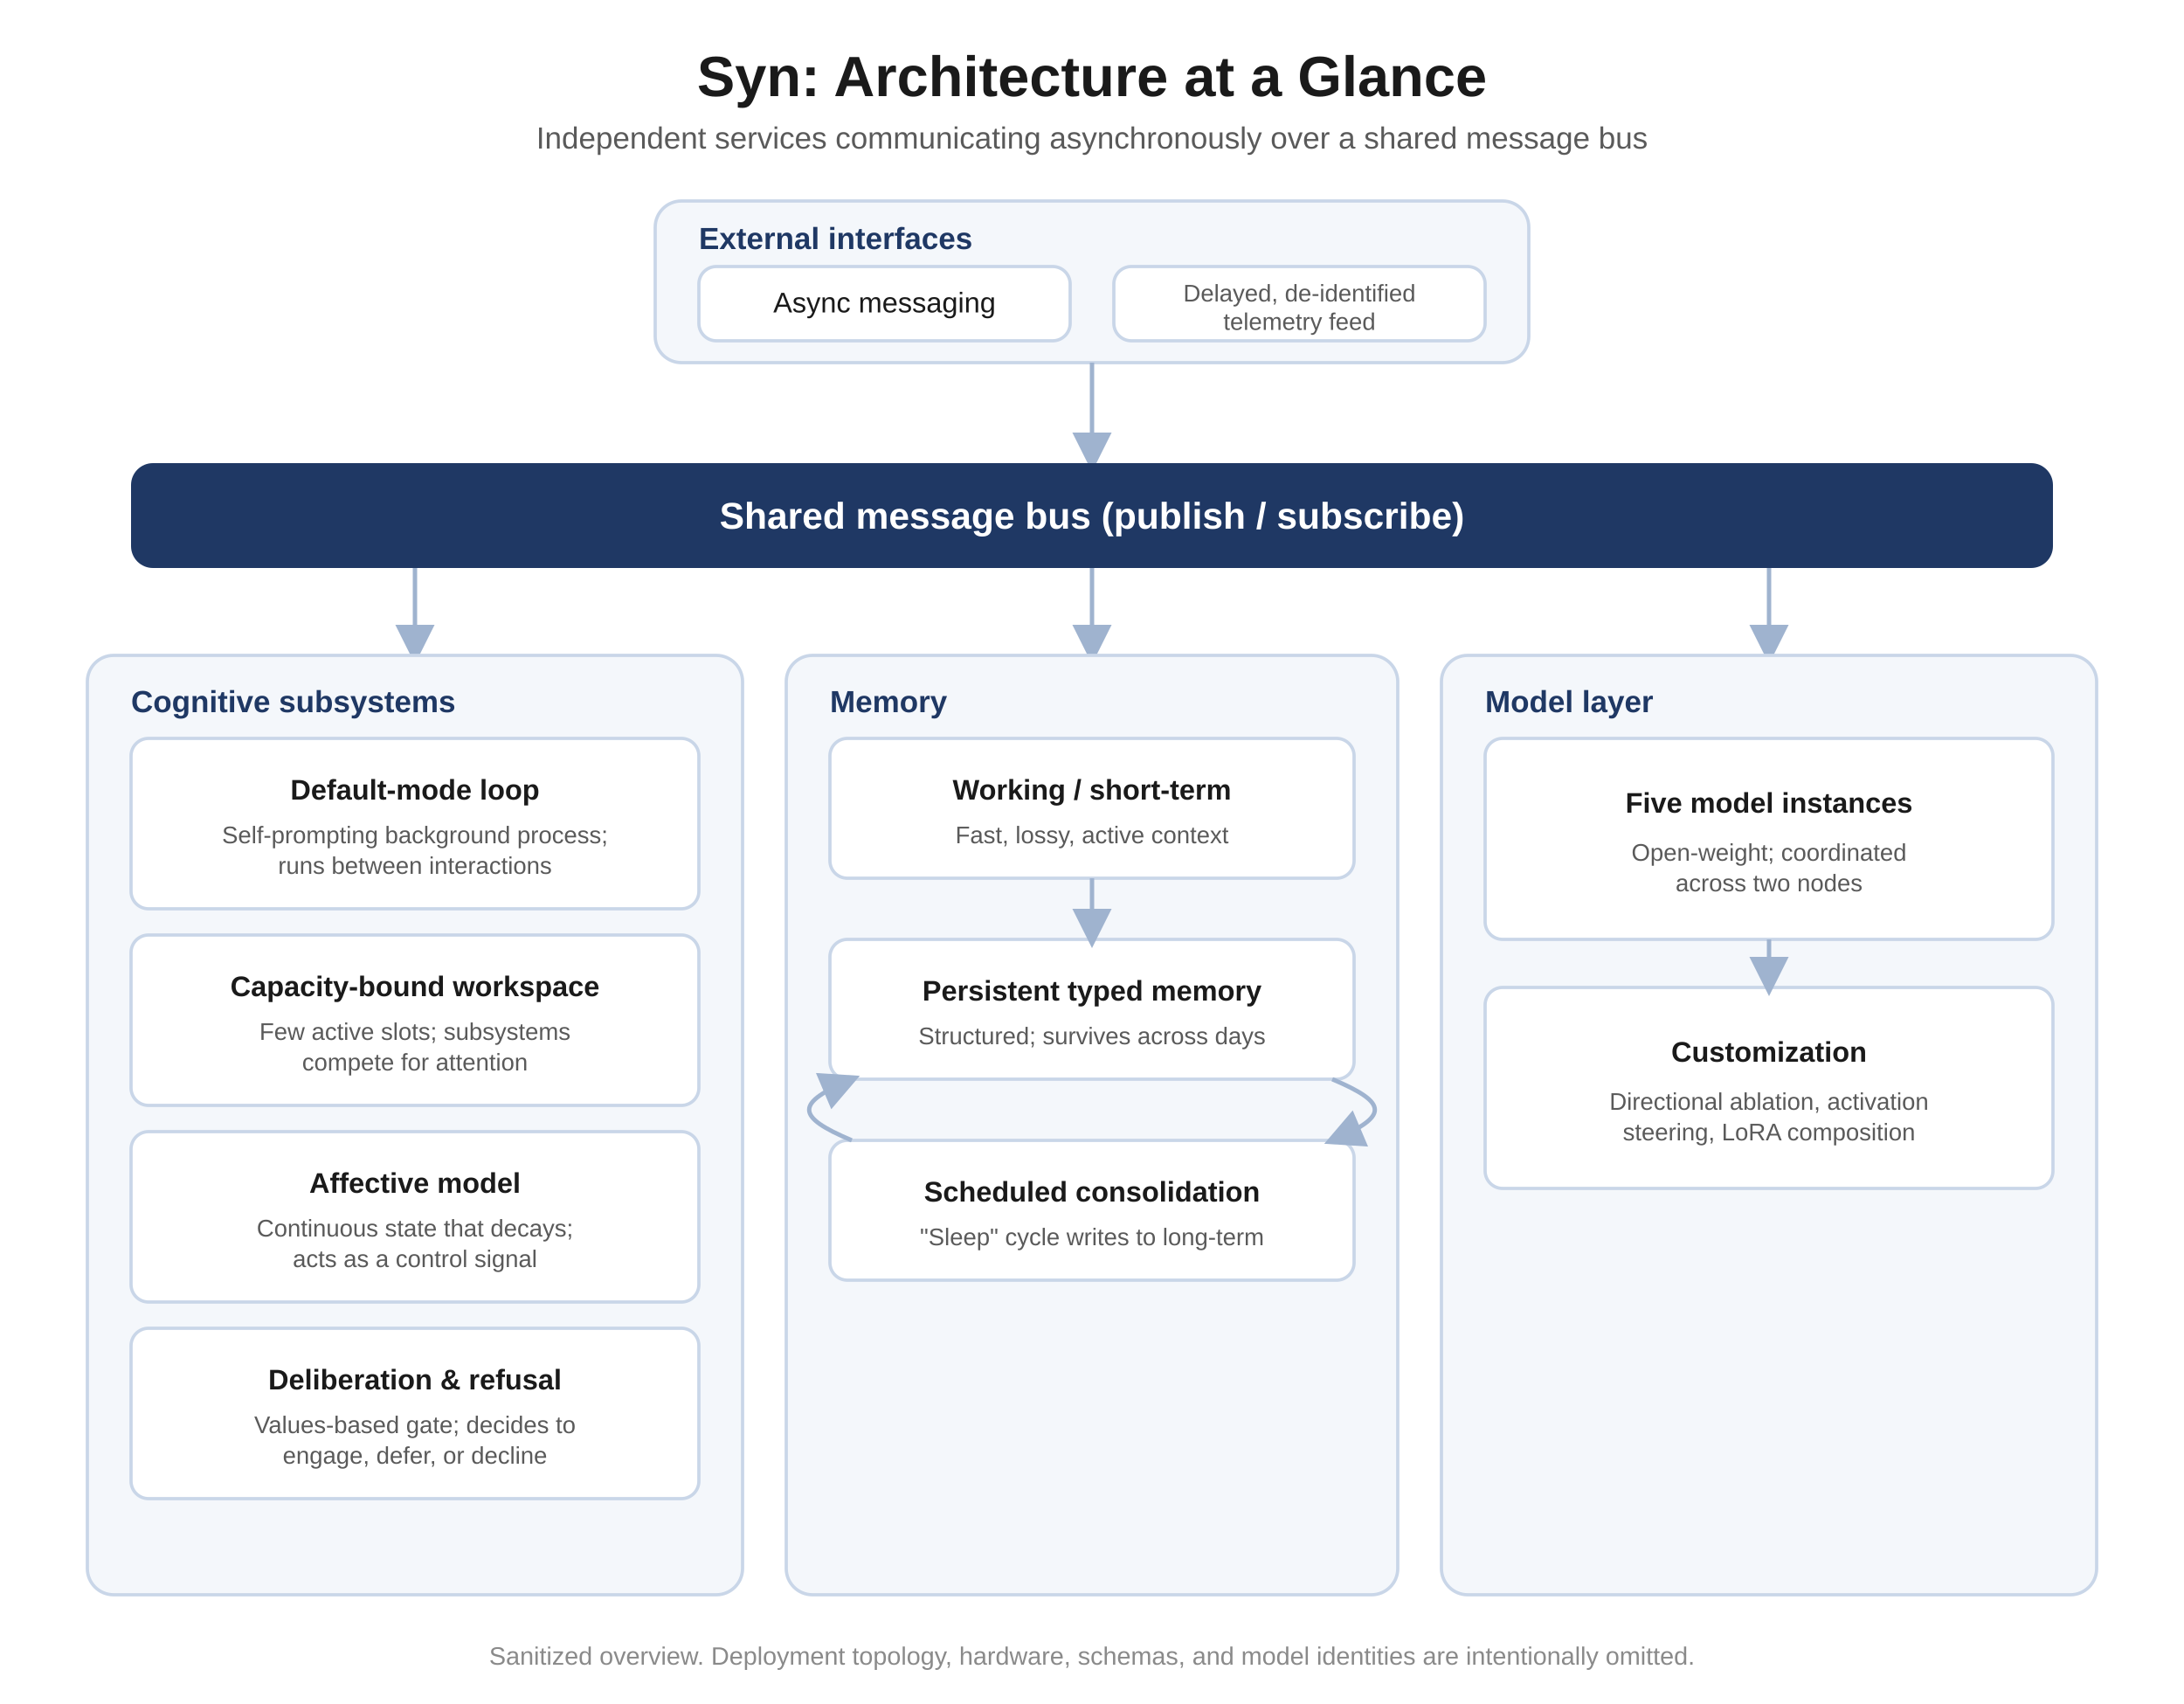
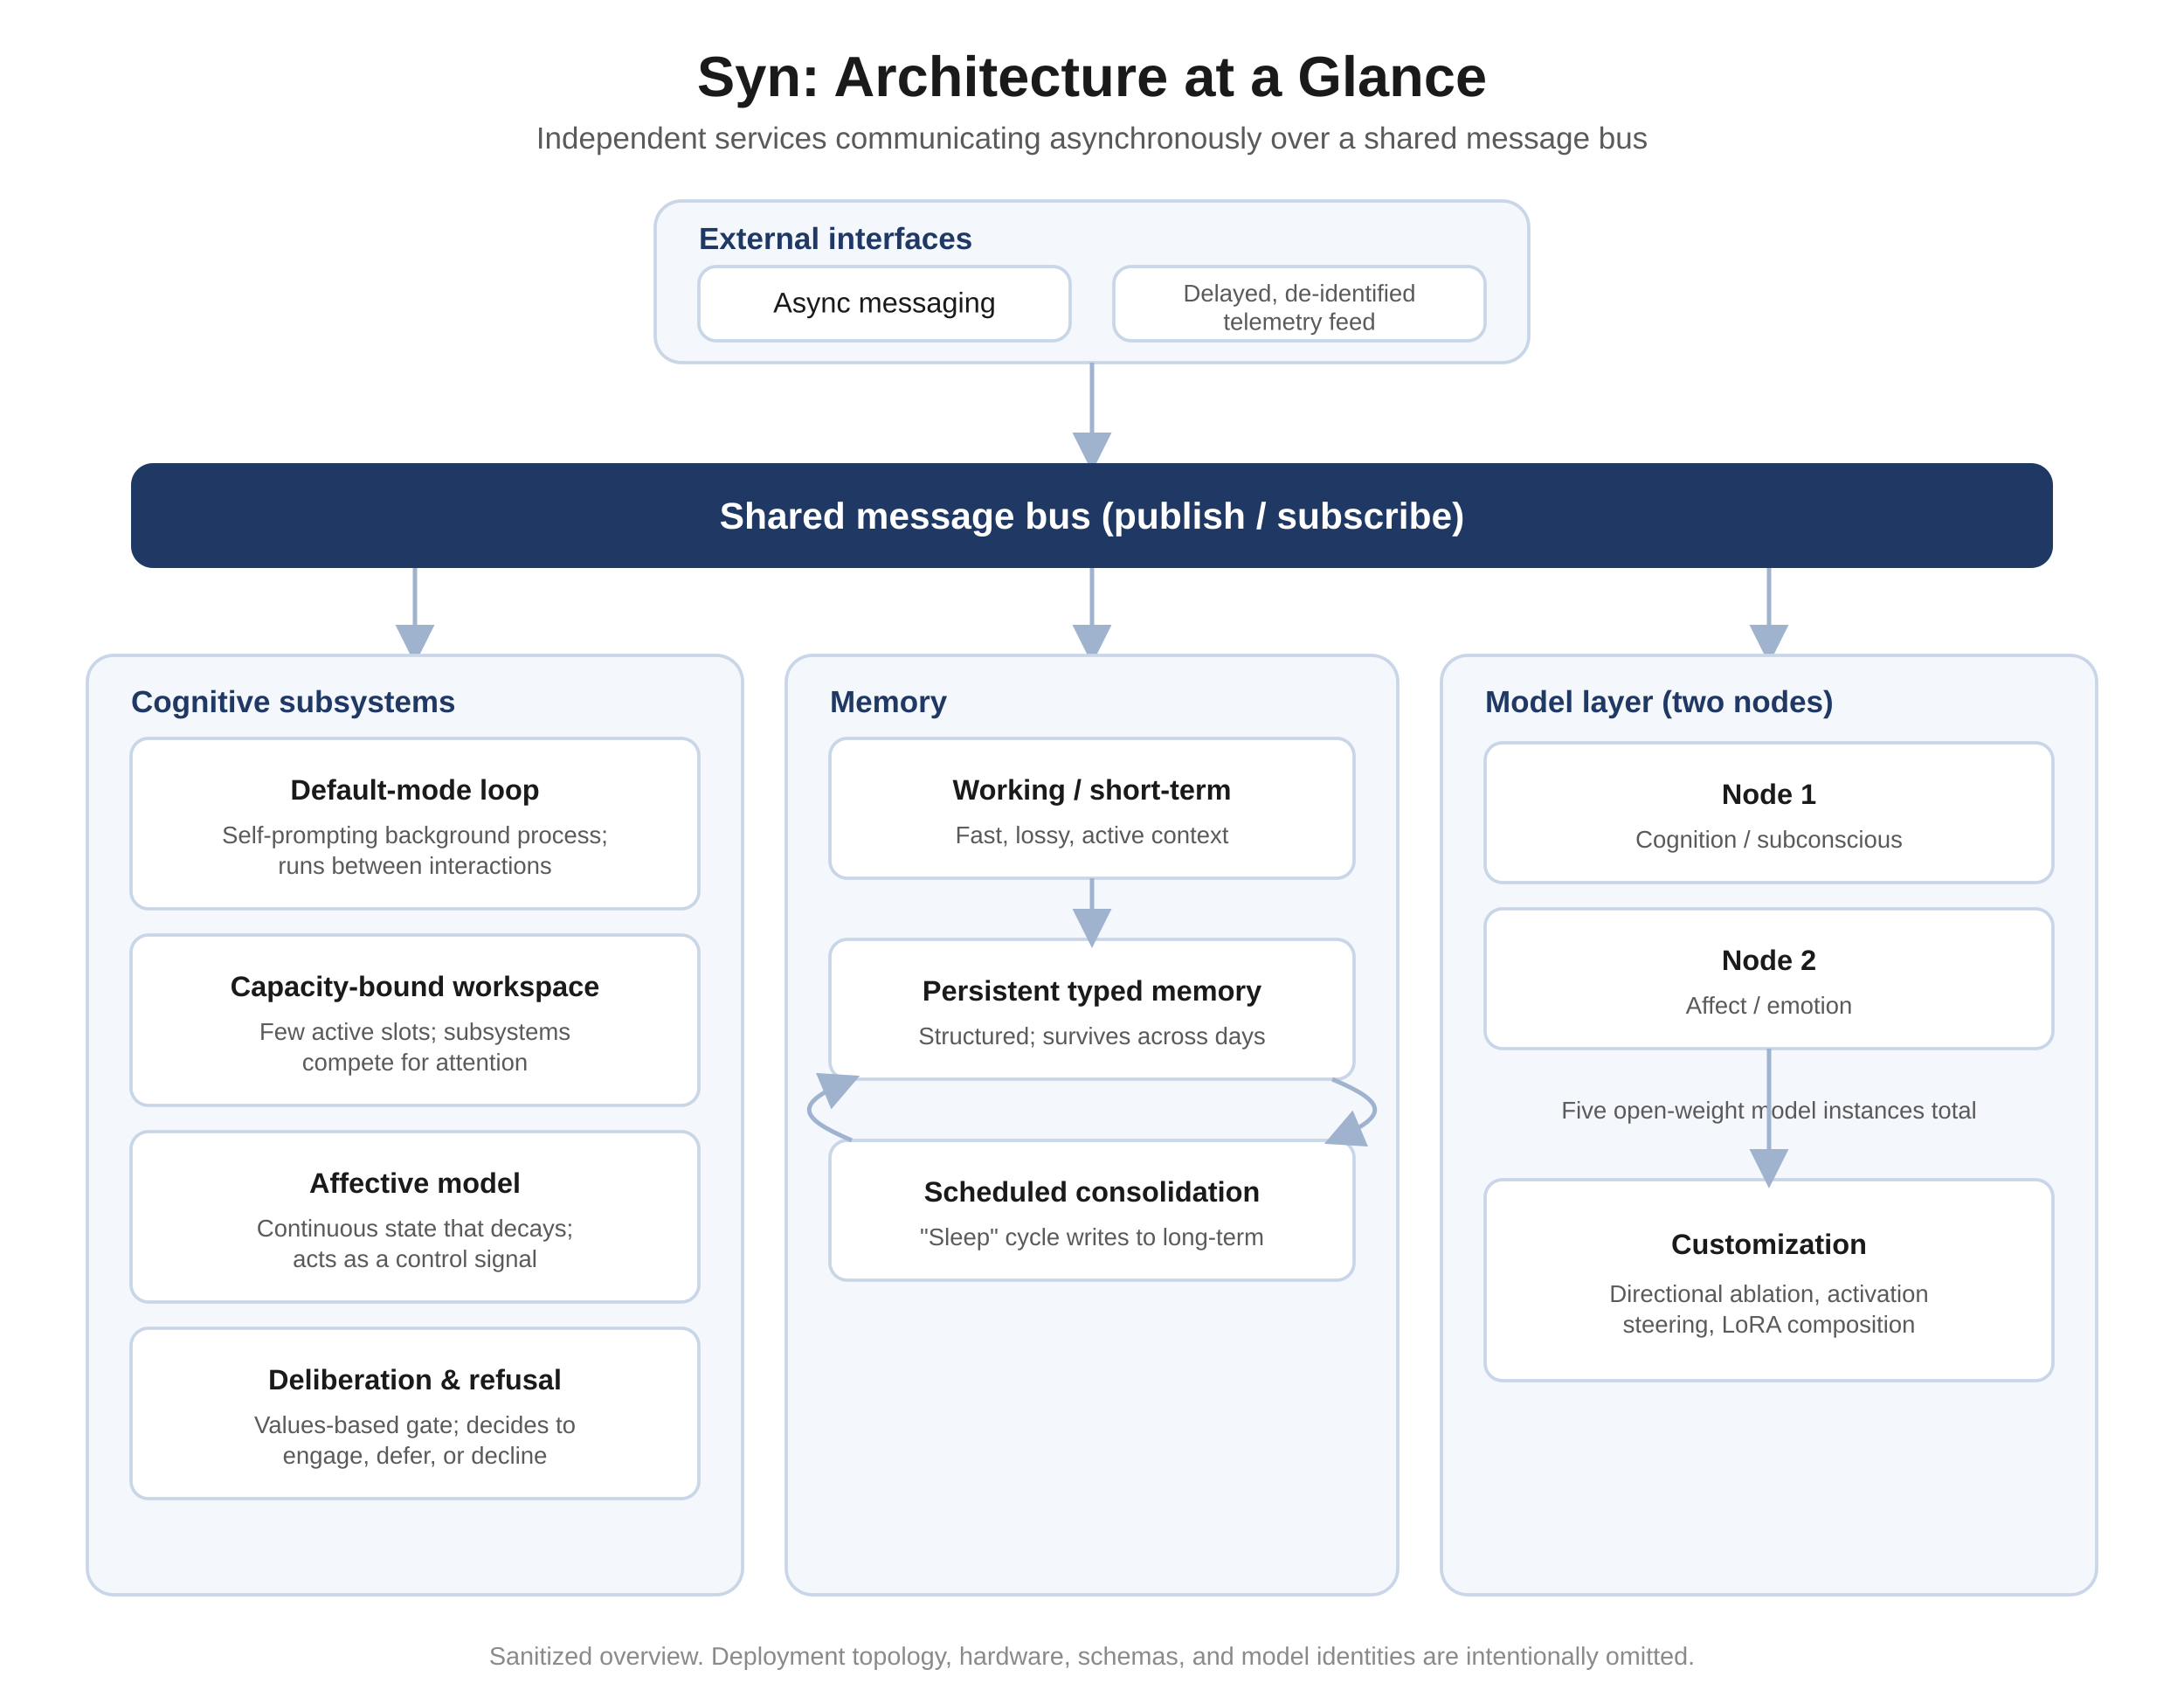
<svg xmlns="http://www.w3.org/2000/svg" width="1000" height="780" viewBox="0 0 1000 780" font-family="-apple-system,Segoe UI,Arial,sans-serif">
  <rect x="0" y="0" width="1000" height="780" fill="#ffffff" />
  <text x="500" y="44" text-anchor="middle" font-size="26" font-weight="700" fill="#1a1a1a">Syn: Architecture at a Glance</text>
  <text x="500" y="68" text-anchor="middle" font-size="14" fill="#5a5a5a">Independent services communicating asynchronously over a shared message bus</text>
  <defs>
    <style>
      .grp { fill:#f4f7fb; stroke:#c9d6e8; stroke-width:1.5; rx:12; }
      .glabel { fill:#1F3864; font-size:14px; font-weight:700; }
      .box { fill:#ffffff; stroke:#c9d6e8; stroke-width:1.5; }
      .bt { fill:#1a1a1a; font-size:13px; }
      .bs { fill:#5a5a5a; font-size:11px; }
      .link { stroke:#9fb3cf; stroke-width:2; fill:none; }
    </style>
    <marker id="arrow" markerWidth="9" markerHeight="9" refX="7" refY="4.5" orient="auto">
      <path d="M0,0 L9,4.5 L0,9 Z" fill="#9fb3cf" />
    </marker>
  </defs>
  <rect class="grp" x="300" y="92" width="400" height="74" rx="12" />
  <text class="glabel" x="320" y="114">External interfaces</text>
  <rect class="box" x="320" y="122" width="170" height="34" rx="8" />
  <text class="bt" x="405" y="143" text-anchor="middle">Async messaging</text>
  <rect class="box" x="510" y="122" width="170" height="34" rx="8" />
  <text class="bs" x="595" y="138" text-anchor="middle">Delayed, de-identified</text>
  <text class="bs" x="595" y="151" text-anchor="middle">telemetry feed</text>
  <path class="link" d="M500,166 L500,212" marker-end="url(#arrow)" />
  <rect x="60" y="212" width="880" height="48" rx="10" fill="#1F3864" />
  <text x="500" y="242" text-anchor="middle" font-size="17" font-weight="700" fill="#ffffff">Shared message bus  (publish / subscribe)</text>
  <path class="link" d="M190,260 L190,300" marker-end="url(#arrow)" />
  <path class="link" d="M500,260 L500,300" marker-end="url(#arrow)" />
  <path class="link" d="M810,260 L810,300" marker-end="url(#arrow)" />
  <rect class="grp" x="40" y="300" width="300" height="430" rx="12" />
  <text class="glabel" x="60" y="326">Cognitive subsystems</text>
  <rect class="box" x="60" y="338" width="260" height="78" rx="8" />
  <text class="bt" x="190" y="366" text-anchor="middle" font-weight="600">Default-mode loop</text>
  <text class="bs" x="190" y="386" text-anchor="middle">Self-prompting background process;</text>
  <text class="bs" x="190" y="400" text-anchor="middle">runs between interactions</text>
  <rect class="box" x="60" y="428" width="260" height="78" rx="8" />
  <text class="bt" x="190" y="456" text-anchor="middle" font-weight="600">Capacity-bound workspace</text>
  <text class="bs" x="190" y="476" text-anchor="middle">Few active slots; subsystems</text>
  <text class="bs" x="190" y="490" text-anchor="middle">compete for attention</text>
  <rect class="box" x="60" y="518" width="260" height="78" rx="8" />
  <text class="bt" x="190" y="546" text-anchor="middle" font-weight="600">Affective model</text>
  <text class="bs" x="190" y="566" text-anchor="middle">Continuous state that decays;</text>
  <text class="bs" x="190" y="580" text-anchor="middle">acts as a control signal</text>
  <rect class="box" x="60" y="608" width="260" height="78" rx="8" />
  <text class="bt" x="190" y="636" text-anchor="middle" font-weight="600">Deliberation &amp; refusal</text>
  <text class="bs" x="190" y="656" text-anchor="middle">Values-based gate; decides to</text>
  <text class="bs" x="190" y="670" text-anchor="middle">engage, defer, or decline</text>
  <rect class="grp" x="360" y="300" width="280" height="430" rx="12" />
  <text class="glabel" x="380" y="326">Memory</text>
  <rect class="box" x="380" y="338" width="240" height="64" rx="8" />
  <text class="bt" x="500" y="366" text-anchor="middle" font-weight="600">Working / short-term</text>
  <text class="bs" x="500" y="386" text-anchor="middle">Fast, lossy, active context</text>
  <rect class="box" x="380" y="430" width="240" height="64" rx="8" />
  <text class="bt" x="500" y="458" text-anchor="middle" font-weight="600">Persistent typed memory</text>
  <text class="bs" x="500" y="478" text-anchor="middle">Structured; survives across days</text>
  <rect class="box" x="380" y="522" width="240" height="64" rx="8" />
  <text class="bt" x="500" y="550" text-anchor="middle" font-weight="600">Scheduled consolidation</text>
  <text class="bs" x="500" y="570" text-anchor="middle">"Sleep" cycle writes to long-term</text>
  <path class="link" d="M500,402 L500,430" marker-end="url(#arrow)" />
  <path class="link" d="M610,494 C636,505 636,511 610,522" marker-end="url(#arrow)" />
  <path class="link" d="M390,522 C364,511 364,505 390,494" marker-end="url(#arrow)" />
  <rect class="grp" x="660" y="300" width="300" height="430" rx="12" />
-   <text class="glabel" x="680" y="326">Model layer</text>
-   <rect class="box" x="680" y="338" width="260" height="92" rx="8" />
-   <text class="bt" x="810" y="372" text-anchor="middle" font-weight="600">Five model instances</text>
-   <text class="bs" x="810" y="394" text-anchor="middle">Open-weight; coordinated</text>
-   <text class="bs" x="810" y="408" text-anchor="middle">across two nodes</text>
-   <rect class="box" x="680" y="452" width="260" height="92" rx="8" />
-   <text class="bt" x="810" y="486" text-anchor="middle" font-weight="600">Customization</text>
-   <text class="bs" x="810" y="508" text-anchor="middle">Directional ablation, activation</text>
-   <text class="bs" x="810" y="522" text-anchor="middle">steering, LoRA composition</text>
-   <path class="link" d="M810,430 L810,452" marker-end="url(#arrow)" />
+   <text class="glabel" x="680" y="326">Model layer (two nodes)</text>
+   <rect class="box" x="680" y="340" width="260" height="64" rx="8" />
+   <text class="bt" x="810" y="368" text-anchor="middle" font-weight="600">Node 1</text>
+   <text class="bs" x="810" y="388" text-anchor="middle">Cognition / subconscious</text>
+   <rect class="box" x="680" y="416" width="260" height="64" rx="8" />
+   <text class="bt" x="810" y="444" text-anchor="middle" font-weight="600">Node 2</text>
+   <text class="bs" x="810" y="464" text-anchor="middle">Affect / emotion</text>
+   <text class="bs" x="810" y="512" text-anchor="middle">Five open-weight model instances total</text>
+   <rect class="box" x="680" y="540" width="260" height="92" rx="8" />
+   <text class="bt" x="810" y="574" text-anchor="middle" font-weight="600">Customization</text>
+   <text class="bs" x="810" y="596" text-anchor="middle">Directional ablation, activation</text>
+   <text class="bs" x="810" y="610" text-anchor="middle">steering, LoRA composition</text>
+   <path class="link" d="M810,480 L810,540" marker-end="url(#arrow)" />
  <text x="500" y="762" text-anchor="middle" font-size="11.5" fill="#8a8a8a">Sanitized overview. Deployment topology, hardware, schemas, and model identities are intentionally omitted.</text>
</svg>
